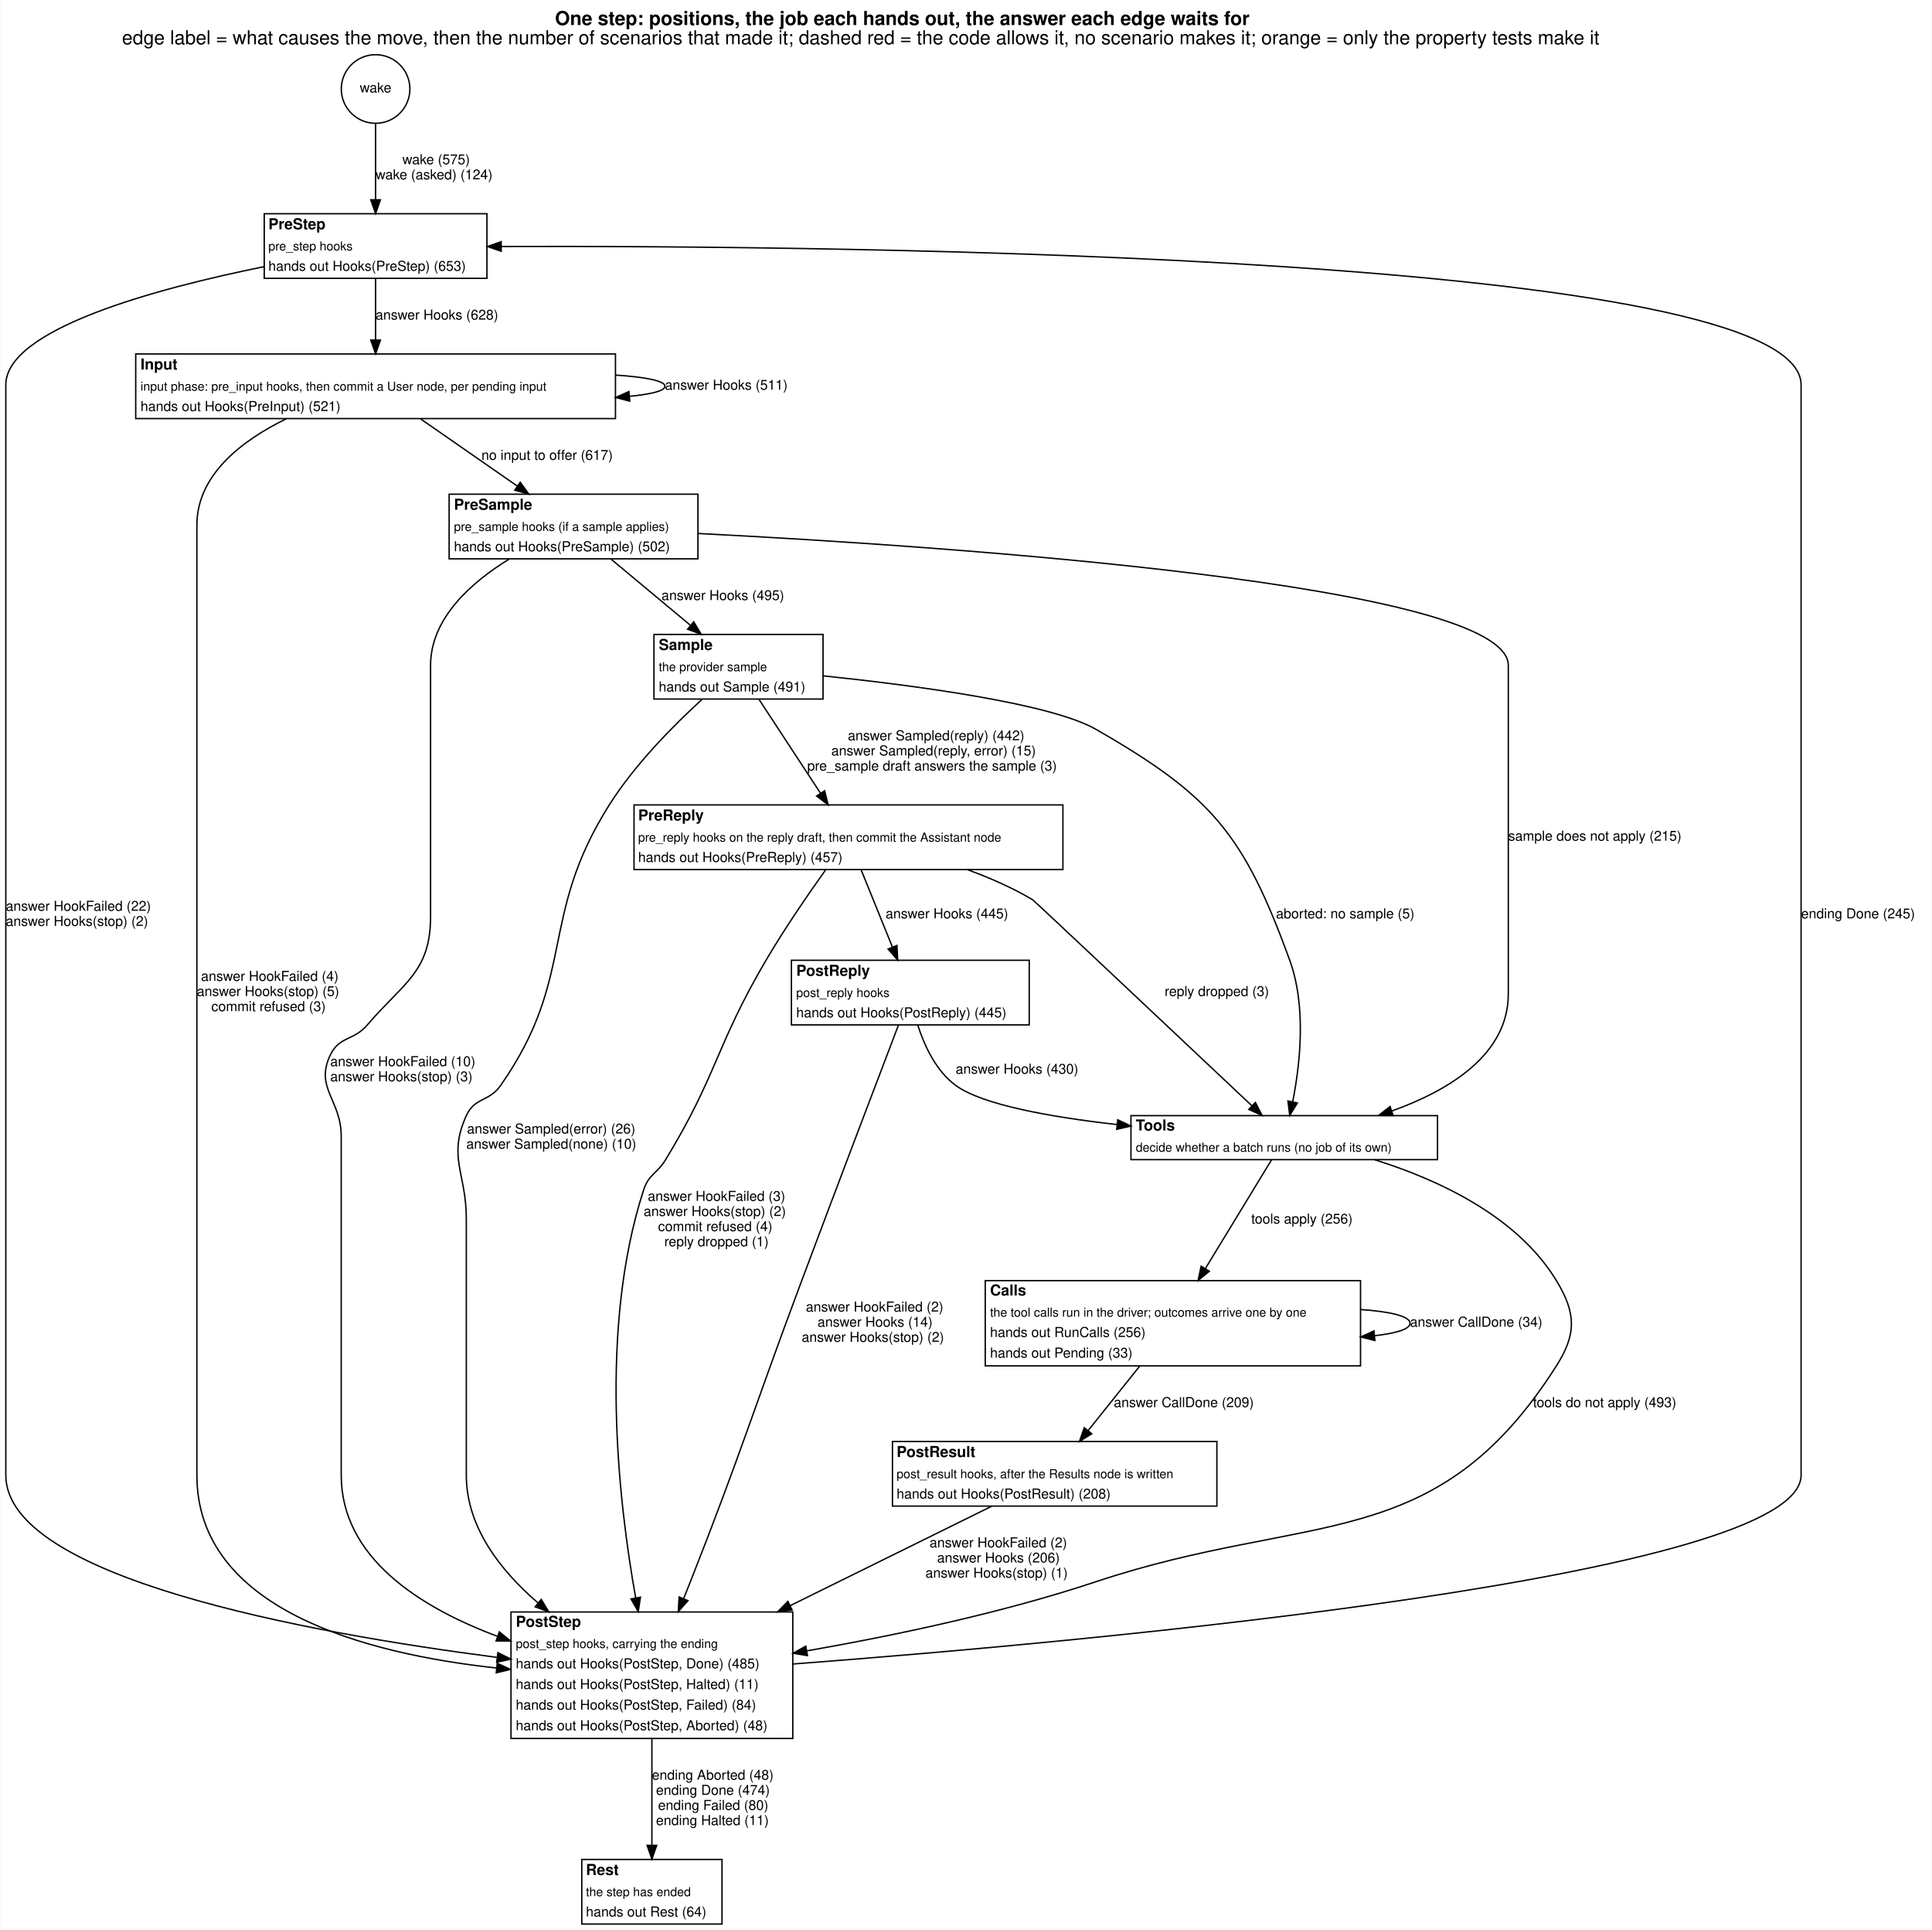
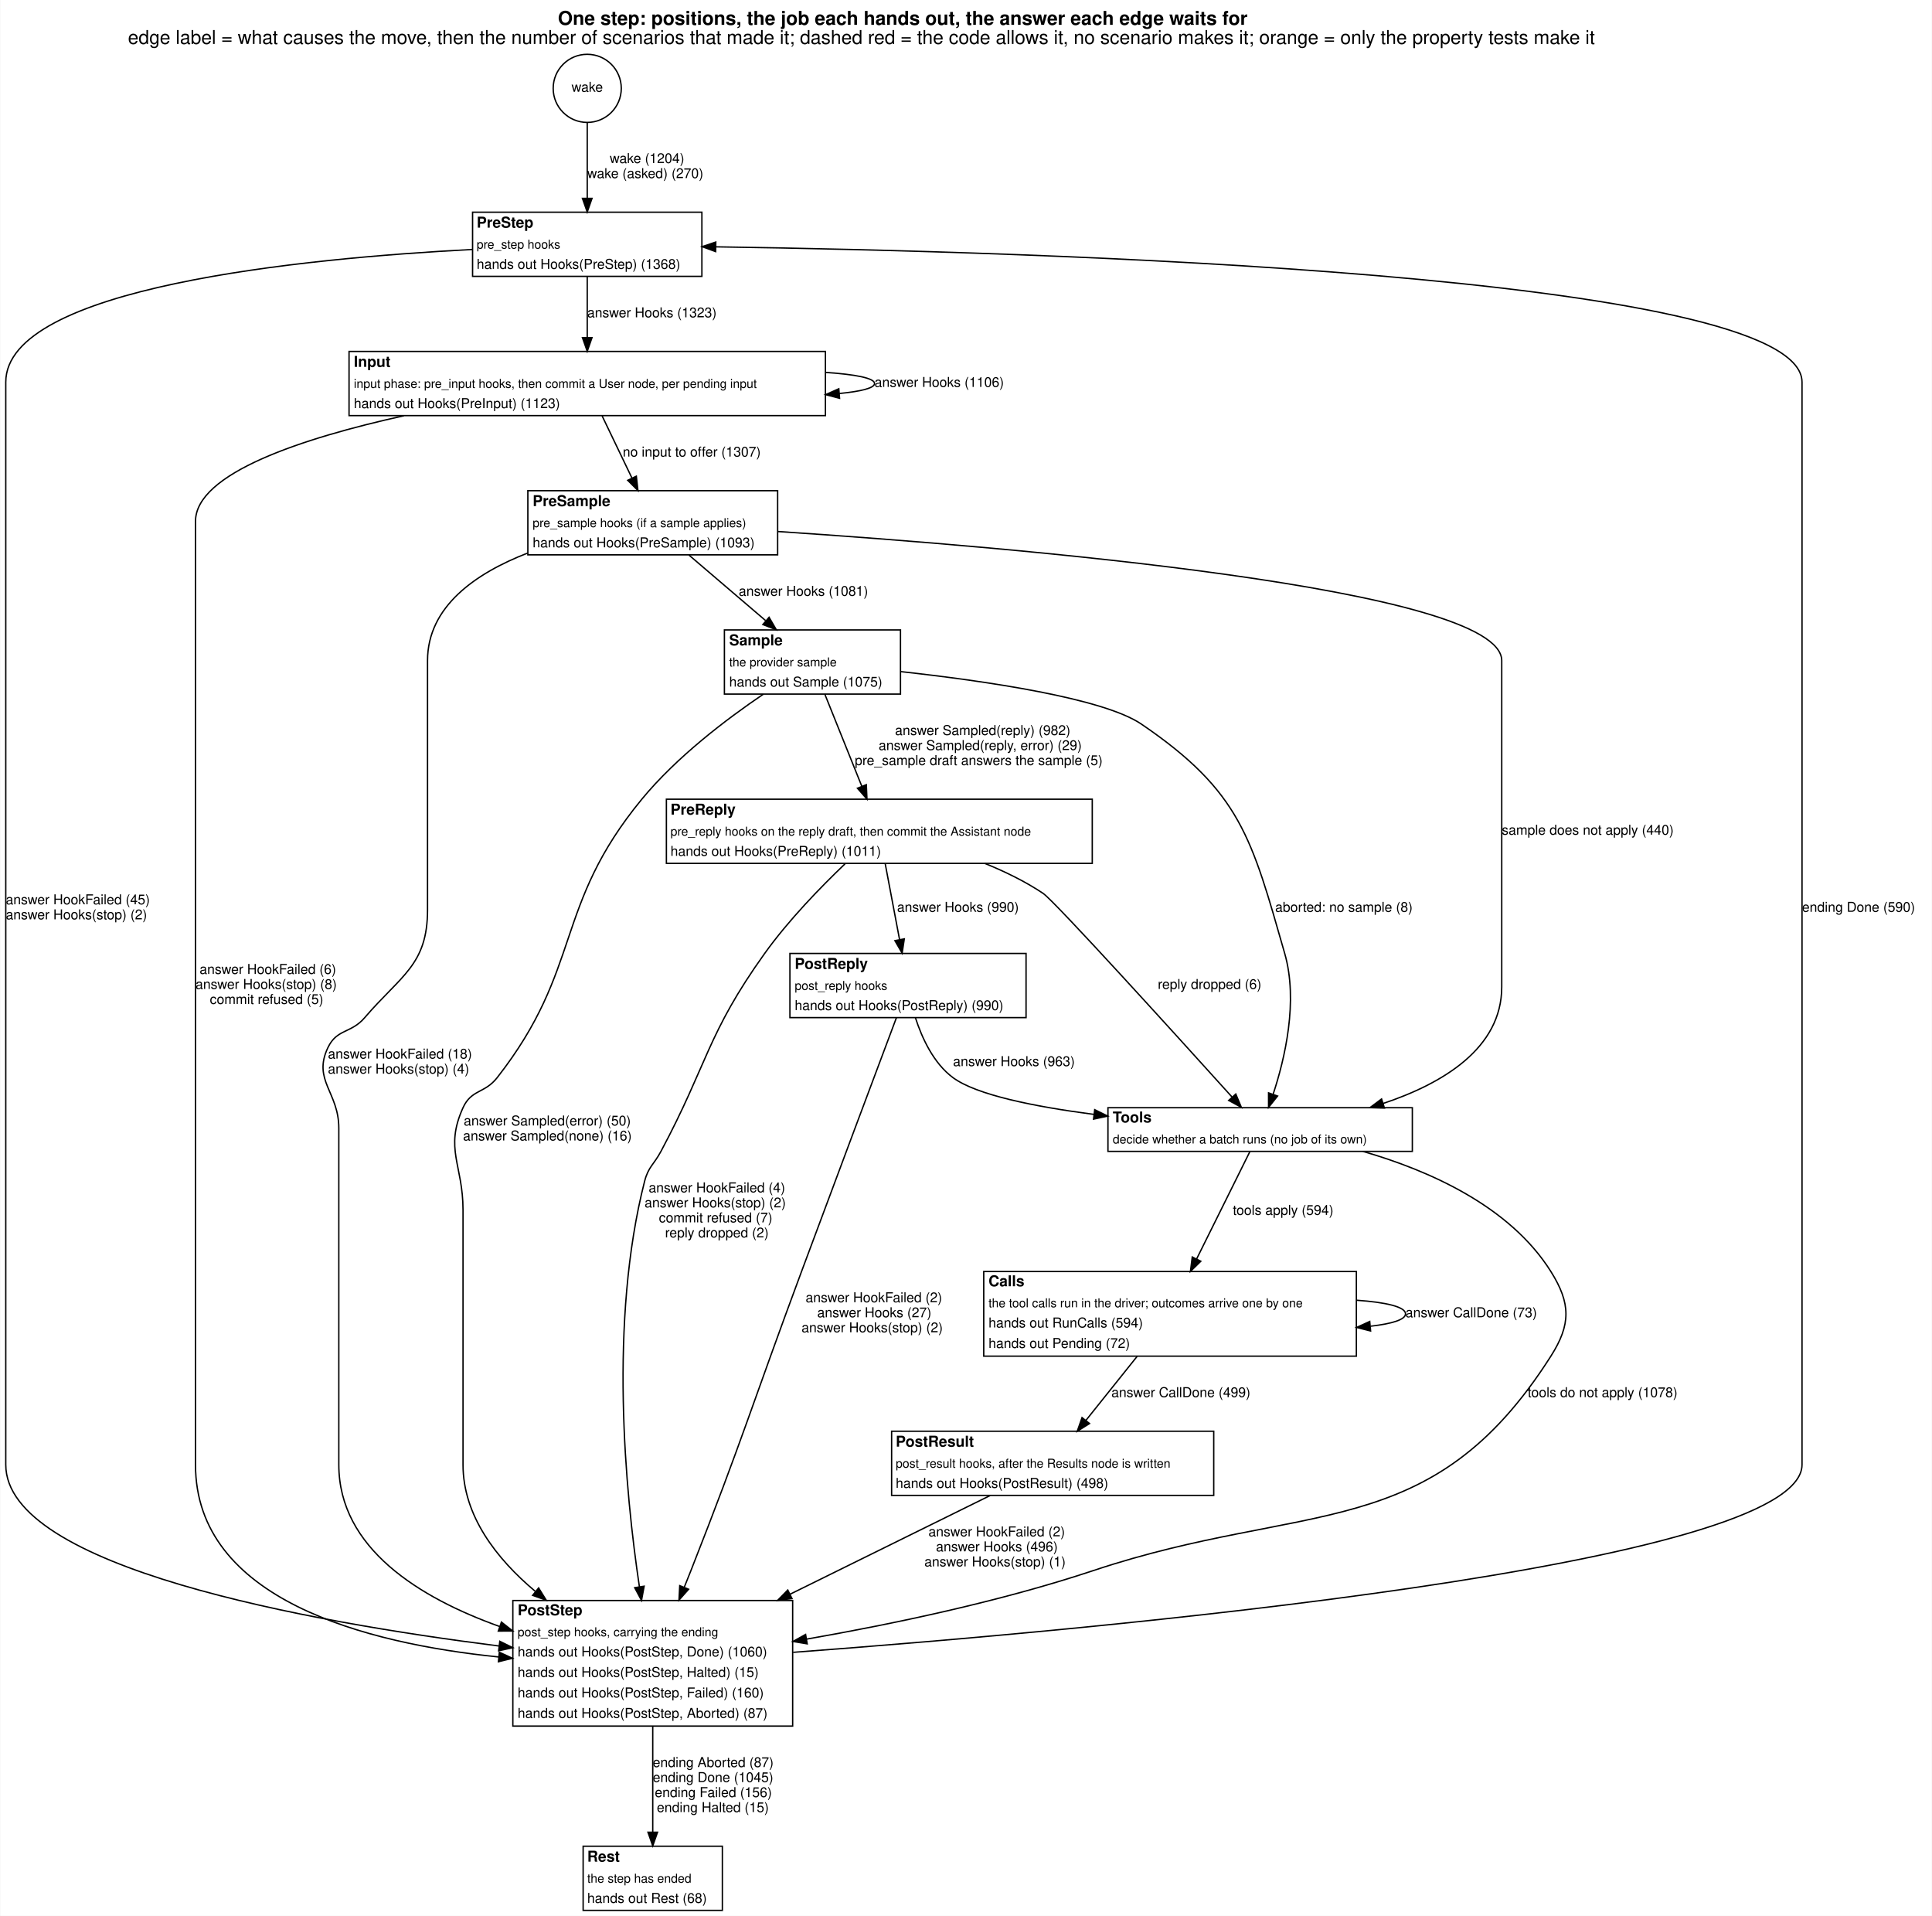
- <svg xmlns="http://www.w3.org/2000/svg" width="1405pt" height="1403pt" viewBox="0.00 0.00 1405.00 1403.45">
+ <svg xmlns="http://www.w3.org/2000/svg" width="1415pt" height="1403pt" viewBox="0.00 0.00 1415.00 1403.45">
  <g id="graph0" class="graph" transform="scale(1 1) rotate(0) translate(4 1399.45)">
-     <polygon fill="white" stroke="transparent" points="-4,4 -4,-1399.45 1401,-1399.45 1401,4 -4,4" />
-     <text text-anchor="start" x="399.5" y="-1381.25" font-family="Helvetica,sans-Serif" font-weight="bold" font-size="14.00">One step: positions, the job each hands out, the answer each edge waits for</text>
-     <text text-anchor="start" x="84.5" y="-1367.25" font-family="Helvetica,sans-Serif" font-size="14.00">edge label = what causes the move, then the number of scenarios that made it; dashed red = the code allows it, no scenario makes it; orange = only the property tests make it</text>
+     <polygon fill="white" stroke="transparent" points="-4,4 -4,-1399.45 1411,-1399.45 1411,4 -4,4" />
+     <text text-anchor="start" x="404.5" y="-1381.25" font-family="Helvetica,sans-Serif" font-weight="bold" font-size="14.00">One step: positions, the job each hands out, the answer each edge waits for</text>
+     <text text-anchor="start" x="89.5" y="-1367.25" font-family="Helvetica,sans-Serif" font-size="14.00">edge label = what causes the move, then the number of scenarios that made it; dashed red = the code allows it, no scenario makes it; orange = only the property tests make it</text>
    <g id="node1" class="node">
-       <ellipse fill="none" stroke="black" cx="269" cy="-1334.72" rx="24.95" ry="24.95" />
-       <text text-anchor="middle" x="269" y="-1332.22" font-family="Helvetica,sans-Serif" font-size="10.00">wake</text>
+       <ellipse fill="none" stroke="black" cx="426" cy="-1334.72" rx="24.95" ry="24.95" />
+       <text text-anchor="middle" x="426" y="-1332.22" font-family="Helvetica,sans-Serif" font-size="10.00">wake</text>
    </g>
    <g id="node2" class="node">
-       <polygon fill="white" stroke="transparent" points="188,-1197 188,-1244 350,-1244 350,-1197 188,-1197" />
-       <text text-anchor="start" x="191" y="-1232.7" font-family="Helvetica,sans-Serif" font-weight="bold" font-size="11.00">PreStep</text>
-       <text text-anchor="start" x="191" y="-1217.3" font-family="Helvetica,sans-Serif" font-size="9.00">pre_step hooks</text>
-       <text text-anchor="start" x="191" y="-1202.5" font-family="Helvetica,sans-Serif" font-size="10.00">hands out Hooks(PreStep) (653)</text>
-       <polygon fill="none" stroke="black" points="188,-1197 188,-1244 350,-1244 350,-1197 188,-1197" />
+       <polygon fill="white" stroke="transparent" points="342,-1197 342,-1244 510,-1244 510,-1197 342,-1197" />
+       <text text-anchor="start" x="345" y="-1232.7" font-family="Helvetica,sans-Serif" font-weight="bold" font-size="11.00">PreStep</text>
+       <text text-anchor="start" x="345" y="-1217.3" font-family="Helvetica,sans-Serif" font-size="9.00">pre_step hooks</text>
+       <text text-anchor="start" x="345" y="-1202.5" font-family="Helvetica,sans-Serif" font-size="10.00">hands out Hooks(PreStep) (1368)</text>
+       <polygon fill="none" stroke="black" points="342,-1197 342,-1244 510,-1244 510,-1197 342,-1197" />
    </g>
    <g id="edge1" class="edge">
-       <path fill="none" stroke="black" d="M269,-1309.92C269,-1293.76 269,-1272.16 269,-1254.36" />
-       <polygon fill="black" stroke="black" points="272.5,-1254.12 269,-1244.12 265.5,-1254.12 272.5,-1254.12" />
-       <text text-anchor="start" x="288.5" y="-1280" font-family="Helvetica,sans-Serif" font-size="10.00">wake (575)</text>
-       <text text-anchor="start" x="269" y="-1269" font-family="Helvetica,sans-Serif" font-size="10.00">wake (asked) (124)</text>
+       <path fill="none" stroke="black" d="M426,-1309.92C426,-1293.76 426,-1272.16 426,-1254.36" />
+       <polygon fill="black" stroke="black" points="429.5,-1254.12 426,-1244.12 422.5,-1254.12 429.5,-1254.12" />
+       <text text-anchor="start" x="442.5" y="-1280" font-family="Helvetica,sans-Serif" font-size="10.00">wake (1204)</text>
+       <text text-anchor="start" x="426" y="-1269" font-family="Helvetica,sans-Serif" font-size="10.00">wake (asked) (270)</text>
    </g>
    <g id="node3" class="node">
-       <polygon fill="white" stroke="transparent" points="94.5,-1095 94.5,-1142 443.5,-1142 443.5,-1095 94.5,-1095" />
-       <text text-anchor="start" x="98" y="-1130.7" font-family="Helvetica,sans-Serif" font-weight="bold" font-size="11.00">Input</text>
-       <text text-anchor="start" x="98" y="-1115.3" font-family="Helvetica,sans-Serif" font-size="9.00">input phase: pre_input hooks, then commit a User node, per pending input</text>
-       <text text-anchor="start" x="98" y="-1100.5" font-family="Helvetica,sans-Serif" font-size="10.00">hands out Hooks(PreInput) (521)</text>
-       <polygon fill="none" stroke="black" points="94.5,-1095 94.5,-1142 443.5,-1142 443.5,-1095 94.5,-1095" />
+       <polygon fill="white" stroke="transparent" points="251.5,-1095 251.5,-1142 600.5,-1142 600.5,-1095 251.5,-1095" />
+       <text text-anchor="start" x="255" y="-1130.7" font-family="Helvetica,sans-Serif" font-weight="bold" font-size="11.00">Input</text>
+       <text text-anchor="start" x="255" y="-1115.3" font-family="Helvetica,sans-Serif" font-size="9.00">input phase: pre_input hooks, then commit a User node, per pending input</text>
+       <text text-anchor="start" x="255" y="-1100.5" font-family="Helvetica,sans-Serif" font-size="10.00">hands out Hooks(PreInput) (1123)</text>
+       <polygon fill="none" stroke="black" points="251.5,-1095 251.5,-1142 600.5,-1142 600.5,-1095 251.5,-1095" />
    </g>
    <g id="edge18" class="edge">
-       <path fill="none" stroke="black" d="M269,-1196.81C269,-1183.64 269,-1166.82 269,-1152.24" />
-       <polygon fill="black" stroke="black" points="272.5,-1152.1 269,-1142.1 265.5,-1152.1 272.5,-1152.1" />
-       <text text-anchor="start" x="269" y="-1167" font-family="Helvetica,sans-Serif" font-size="10.00">answer Hooks (628)</text>
+       <path fill="none" stroke="black" d="M426,-1196.81C426,-1183.64 426,-1166.82 426,-1152.24" />
+       <polygon fill="black" stroke="black" points="429.5,-1152.1 426,-1142.1 422.5,-1152.1 429.5,-1152.1" />
+       <text text-anchor="start" x="426" y="-1167" font-family="Helvetica,sans-Serif" font-size="10.00">answer Hooks (1323)</text>
    </g>
    <g id="node11" class="node">
-       <polygon fill="white" stroke="transparent" points="367.5,-135 367.5,-227 572.5,-227 572.5,-135 367.5,-135" />
-       <text text-anchor="start" x="371" y="-216.2" font-family="Helvetica,sans-Serif" font-weight="bold" font-size="11.00">PostStep</text>
-       <text text-anchor="start" x="371" y="-200.8" font-family="Helvetica,sans-Serif" font-size="9.00">post_step hooks, carrying the ending</text>
-       <text text-anchor="start" x="371" y="-186" font-family="Helvetica,sans-Serif" font-size="10.00">hands out Hooks(PostStep, Done) (485)</text>
-       <text text-anchor="start" x="371" y="-171" font-family="Helvetica,sans-Serif" font-size="10.00">hands out Hooks(PostStep, Halted) (11)</text>
-       <text text-anchor="start" x="371" y="-156" font-family="Helvetica,sans-Serif" font-size="10.00">hands out Hooks(PostStep, Failed) (84)</text>
-       <text text-anchor="start" x="371" y="-141" font-family="Helvetica,sans-Serif" font-size="10.00">hands out Hooks(PostStep, Aborted) (48)</text>
-       <polygon fill="none" stroke="black" points="367.5,-135 367.5,-227 572.5,-227 572.5,-135 367.5,-135" />
+       <polygon fill="white" stroke="transparent" points="371.5,-135 371.5,-227 576.5,-227 576.5,-135 371.5,-135" />
+       <text text-anchor="start" x="375" y="-216.2" font-family="Helvetica,sans-Serif" font-weight="bold" font-size="11.00">PostStep</text>
+       <text text-anchor="start" x="375" y="-200.8" font-family="Helvetica,sans-Serif" font-size="9.00">post_step hooks, carrying the ending</text>
+       <text text-anchor="start" x="375" y="-186" font-family="Helvetica,sans-Serif" font-size="10.00">hands out Hooks(PostStep, Done) (1060)</text>
+       <text text-anchor="start" x="375" y="-171" font-family="Helvetica,sans-Serif" font-size="10.00">hands out Hooks(PostStep, Halted) (15)</text>
+       <text text-anchor="start" x="375" y="-156" font-family="Helvetica,sans-Serif" font-size="10.00">hands out Hooks(PostStep, Failed) (160)</text>
+       <text text-anchor="start" x="375" y="-141" font-family="Helvetica,sans-Serif" font-size="10.00">hands out Hooks(PostStep, Aborted) (87)</text>
+       <polygon fill="none" stroke="black" points="371.5,-135 371.5,-227 576.5,-227 576.5,-135 371.5,-135" />
    </g>
    <g id="edge19" class="edge">
-       <path fill="none" stroke="black" d="M187.93,-1205.5C108.72,-1189.45 0,-1160.04 0,-1119.5 0,-1119.5 0,-1119.5 0,-326.5 0,-252.07 218.09,-211.99 357.15,-194" />
-       <polygon fill="black" stroke="black" points="357.96,-197.43 367.44,-192.69 357.08,-190.48 357.96,-197.43" />
-       <text text-anchor="start" x="0" y="-737" font-family="Helvetica,sans-Serif" font-size="10.00">answer HookFailed (22)</text>
+       <path fill="none" stroke="black" d="M341.84,-1216.7C217.69,-1210.24 0,-1189.01 0,-1119.5 0,-1119.5 0,-1119.5 0,-326.5 0,-251.25 221.32,-211.37 361.49,-193.66" />
+       <polygon fill="black" stroke="black" points="361.95,-197.13 371.44,-192.42 361.09,-190.18 361.95,-197.13" />
+       <text text-anchor="start" x="0" y="-737" font-family="Helvetica,sans-Serif" font-size="10.00">answer HookFailed (45)</text>
      <text text-anchor="start" x="0" y="-726" font-family="Helvetica,sans-Serif" font-size="10.00">answer Hooks(stop) (2)</text>
    </g>
    <g id="edge4" class="edge">
-       <path fill="none" stroke="black" d="M443.62,-1126.64C465.28,-1125.19 479.5,-1122.48 479.5,-1118.5 479.5,-1115.17 469.56,-1112.73 453.65,-1111.18" />
-       <polygon fill="black" stroke="black" points="453.87,-1107.68 443.62,-1110.36 453.31,-1114.66 453.87,-1107.68" />
-       <text text-anchor="start" x="479.5" y="-1116" font-family="Helvetica,sans-Serif" font-size="10.00">answer Hooks (511)</text>
+       <path fill="none" stroke="black" d="M600.62,-1126.64C622.28,-1125.19 636.5,-1122.48 636.5,-1118.5 636.5,-1115.17 626.56,-1112.73 610.65,-1111.18" />
+       <polygon fill="black" stroke="black" points="610.87,-1107.68 600.62,-1110.36 610.31,-1114.66 610.87,-1107.68" />
+       <text text-anchor="start" x="636.5" y="-1116" font-family="Helvetica,sans-Serif" font-size="10.00">answer Hooks (1106)</text>
    </g>
    <g id="node4" class="node">
-       <polygon fill="white" stroke="transparent" points="322.5,-993 322.5,-1040 503.5,-1040 503.5,-993 322.5,-993" />
-       <text text-anchor="start" x="326" y="-1028.7" font-family="Helvetica,sans-Serif" font-weight="bold" font-size="11.00">PreSample</text>
-       <text text-anchor="start" x="326" y="-1013.3" font-family="Helvetica,sans-Serif" font-size="9.00">pre_sample hooks (if a sample applies)</text>
-       <text text-anchor="start" x="326" y="-998.5" font-family="Helvetica,sans-Serif" font-size="10.00">hands out Hooks(PreSample) (502)</text>
-       <polygon fill="none" stroke="black" points="322.5,-993 322.5,-1040 503.5,-1040 503.5,-993 322.5,-993" />
+       <polygon fill="white" stroke="transparent" points="382.5,-993 382.5,-1040 565.5,-1040 565.5,-993 382.5,-993" />
+       <text text-anchor="start" x="386" y="-1028.7" font-family="Helvetica,sans-Serif" font-weight="bold" font-size="11.00">PreSample</text>
+       <text text-anchor="start" x="386" y="-1013.3" font-family="Helvetica,sans-Serif" font-size="9.00">pre_sample hooks (if a sample applies)</text>
+       <text text-anchor="start" x="386" y="-998.5" font-family="Helvetica,sans-Serif" font-size="10.00">hands out Hooks(PreSample) (1093)</text>
+       <polygon fill="none" stroke="black" points="382.5,-993 382.5,-1040 565.5,-1040 565.5,-993 382.5,-993" />
    </g>
    <g id="edge6" class="edge">
-       <path fill="none" stroke="black" d="M301.68,-1094.81C322.57,-1080.3 349.84,-1061.36 372.17,-1045.86" />
-       <polygon fill="black" stroke="black" points="374.24,-1048.68 380.45,-1040.1 370.24,-1042.93 374.24,-1048.68" />
-       <text text-anchor="start" x="346" y="-1065" font-family="Helvetica,sans-Serif" font-size="10.00">no input to offer (617)</text>
+       <path fill="none" stroke="black" d="M436.89,-1094.81C443.34,-1081.38 451.6,-1064.17 458.69,-1049.39" />
+       <polygon fill="black" stroke="black" points="461.98,-1050.63 463.15,-1040.1 455.67,-1047.6 461.98,-1050.63" />
+       <text text-anchor="start" x="452" y="-1065" font-family="Helvetica,sans-Serif" font-size="10.00">no input to offer (1307)</text>
    </g>
    <g id="edge5" class="edge">
-       <path fill="none" stroke="black" d="M204,-1094.84C171.5,-1078.95 139,-1053.95 139,-1017.5 139,-1017.5 139,-1017.5 139,-326.5 139,-229 261.12,-196.63 357.01,-186.24" />
-       <polygon fill="black" stroke="black" points="357.49,-189.71 367.08,-185.22 356.78,-182.75 357.49,-189.71" />
-       <text text-anchor="start" x="142" y="-686" font-family="Helvetica,sans-Serif" font-size="10.00">answer HookFailed (4)</text>
-       <text text-anchor="start" x="139" y="-675" font-family="Helvetica,sans-Serif" font-size="10.00">answer Hooks(stop) (5)</text>
-       <text text-anchor="start" x="149.5" y="-664" font-family="Helvetica,sans-Serif" font-size="10.00">commit refused (3)</text>
+       <path fill="none" stroke="black" d="M291.74,-1094.91C217.05,-1078.4 139,-1052.72 139,-1017.5 139,-1017.5 139,-1017.5 139,-326.5 139,-227.55 263.75,-195.56 361,-185.65" />
+       <polygon fill="black" stroke="black" points="361.59,-189.11 371.21,-184.68 360.93,-182.14 361.59,-189.11" />
+       <text text-anchor="start" x="142" y="-686" font-family="Helvetica,sans-Serif" font-size="10.00">answer HookFailed (6)</text>
+       <text text-anchor="start" x="139" y="-675" font-family="Helvetica,sans-Serif" font-size="10.00">answer Hooks(stop) (8)</text>
+       <text text-anchor="start" x="149.5" y="-664" font-family="Helvetica,sans-Serif" font-size="10.00">commit refused (5)</text>
    </g>
    <g id="node5" class="node">
-       <polygon fill="white" stroke="transparent" points="471.5,-891 471.5,-938 594.5,-938 594.5,-891 471.5,-891" />
-       <text text-anchor="start" x="475" y="-926.7" font-family="Helvetica,sans-Serif" font-weight="bold" font-size="11.00">Sample</text>
-       <text text-anchor="start" x="475" y="-911.3" font-family="Helvetica,sans-Serif" font-size="9.00">the provider sample</text>
-       <text text-anchor="start" x="475" y="-896.5" font-family="Helvetica,sans-Serif" font-size="10.00">hands out Sample (491)</text>
-       <polygon fill="none" stroke="black" points="471.5,-891 471.5,-938 594.5,-938 594.5,-891 471.5,-891" />
+       <polygon fill="white" stroke="transparent" points="526.5,-891 526.5,-938 655.5,-938 655.5,-891 526.5,-891" />
+       <text text-anchor="start" x="530" y="-926.7" font-family="Helvetica,sans-Serif" font-weight="bold" font-size="11.00">Sample</text>
+       <text text-anchor="start" x="530" y="-911.3" font-family="Helvetica,sans-Serif" font-size="9.00">the provider sample</text>
+       <text text-anchor="start" x="530" y="-896.5" font-family="Helvetica,sans-Serif" font-size="10.00">hands out Sample (1075)</text>
+       <polygon fill="none" stroke="black" points="526.5,-891 526.5,-938 655.5,-938 655.5,-891 526.5,-891" />
    </g>
    <g id="edge16" class="edge">
-       <path fill="none" stroke="black" d="M440.23,-992.81C457.26,-978.62 479.37,-960.19 497.74,-944.89" />
-       <polygon fill="black" stroke="black" points="500.44,-947.19 505.88,-938.1 495.96,-941.81 500.44,-947.19" />
-       <text text-anchor="start" x="477" y="-963" font-family="Helvetica,sans-Serif" font-size="10.00">answer Hooks (495)</text>
+       <path fill="none" stroke="black" d="M500.55,-992.81C517.15,-978.62 538.71,-960.19 556.62,-944.89" />
+       <polygon fill="black" stroke="black" points="559.23,-947.26 564.56,-938.1 554.68,-941.94 559.23,-947.26" />
+       <text text-anchor="start" x="537" y="-963" font-family="Helvetica,sans-Serif" font-size="10.00">answer Hooks (1081)</text>
    </g>
    <g id="node8" class="node">
-       <polygon fill="white" stroke="transparent" points="818.5,-556 818.5,-588 1041.5,-588 1041.5,-556 818.5,-556" />
-       <text text-anchor="start" x="822" y="-577.2" font-family="Helvetica,sans-Serif" font-weight="bold" font-size="11.00">Tools</text>
-       <text text-anchor="start" x="822" y="-561.8" font-family="Helvetica,sans-Serif" font-size="9.00">decide whether a batch runs (no job of its own)</text>
-       <polygon fill="none" stroke="black" points="818.5,-556 818.5,-588 1041.5,-588 1041.5,-556 818.5,-556" />
+       <polygon fill="white" stroke="transparent" points="807.5,-556 807.5,-588 1030.5,-588 1030.5,-556 807.5,-556" />
+       <text text-anchor="start" x="811" y="-577.2" font-family="Helvetica,sans-Serif" font-weight="bold" font-size="11.00">Tools</text>
+       <text text-anchor="start" x="811" y="-561.8" font-family="Helvetica,sans-Serif" font-size="9.00">decide whether a batch runs (no job of its own)</text>
+       <polygon fill="none" stroke="black" points="807.5,-556 807.5,-588 1030.5,-588 1030.5,-556 807.5,-556" />
    </g>
    <g id="edge17" class="edge">
-       <path fill="none" stroke="black" d="M503.65,-1011.43C688.78,-1001.91 1093,-974.38 1093,-915.5 1093,-915.5 1093,-915.5 1093,-676.5 1093,-632.49 1050.14,-606.4 1008.37,-591.43" />
-       <polygon fill="black" stroke="black" points="1009.25,-588.03 998.65,-588.13 1007,-594.66 1009.25,-588.03" />
-       <text text-anchor="start" x="1093" y="-788" font-family="Helvetica,sans-Serif" font-size="10.00">sample does not apply (215)</text>
+       <path fill="none" stroke="black" d="M565.78,-1010.08C738.8,-998.62 1096,-968.55 1096,-915.5 1096,-915.5 1096,-915.5 1096,-676.5 1096,-631.48 1052.8,-605.68 1009.09,-591.1" />
+       <polygon fill="black" stroke="black" points="1010.06,-587.74 999.47,-588.07 1007.96,-594.41 1010.06,-587.74" />
+       <text text-anchor="start" x="1096" y="-788" font-family="Helvetica,sans-Serif" font-size="10.00">sample does not apply (440)</text>
    </g>
    <g id="edge15" class="edge">
-       <path fill="none" stroke="black" d="M366.17,-992.82C338.57,-975.85 309,-949.69 309,-915.5 309,-915.5 309,-915.5 309,-733 309,-692.37 289.4,-684.89 263,-654 252.94,-642.23 242.64,-645.98 236,-632 224.64,-608.1 244,-599.46 244,-573 244,-573 244,-573 244,-326.5 244,-266.61 301.02,-230.43 357.78,-209.25" />
-       <polygon fill="black" stroke="black" points="359.02,-212.52 367.25,-205.85 356.66,-205.94 359.02,-212.52" />
-       <text text-anchor="start" x="236" y="-624" font-family="Helvetica,sans-Serif" font-size="10.00">answer HookFailed (10)</text>
-       <text text-anchor="start" x="236" y="-613" font-family="Helvetica,sans-Serif" font-size="10.00">answer Hooks(stop) (3)</text>
+       <path fill="none" stroke="black" d="M382.33,-994.3C344.35,-979.57 309,-955.19 309,-915.5 309,-915.5 309,-915.5 309,-733 309,-692.37 289.4,-684.89 263,-654 252.94,-642.23 242.64,-645.98 236,-632 224.64,-608.1 244,-599.46 244,-573 244,-573 244,-573 244,-326.5 244,-265.19 303.32,-228.88 361.71,-208" />
+       <polygon fill="black" stroke="black" points="363.13,-211.21 371.44,-204.65 360.85,-204.59 363.13,-211.21" />
+       <text text-anchor="start" x="236" y="-624" font-family="Helvetica,sans-Serif" font-size="10.00">answer HookFailed (18)</text>
+       <text text-anchor="start" x="236" y="-613" font-family="Helvetica,sans-Serif" font-size="10.00">answer Hooks(stop) (4)</text>
    </g>
    <g id="node6" class="node">
-       <polygon fill="white" stroke="transparent" points="457,-767 457,-814 769,-814 769,-767 457,-767" />
-       <text text-anchor="start" x="460" y="-802.7" font-family="Helvetica,sans-Serif" font-weight="bold" font-size="11.00">PreReply</text>
-       <text text-anchor="start" x="460" y="-787.3" font-family="Helvetica,sans-Serif" font-size="9.00">pre_reply hooks on the reply draft, then commit the Assistant node</text>
-       <text text-anchor="start" x="460" y="-772.5" font-family="Helvetica,sans-Serif" font-size="10.00">hands out Hooks(PreReply) (457)</text>
-       <polygon fill="none" stroke="black" points="457,-767 457,-814 769,-814 769,-767 457,-767" />
+       <polygon fill="white" stroke="transparent" points="484,-767 484,-814 796,-814 796,-767 484,-767" />
+       <text text-anchor="start" x="487" y="-802.7" font-family="Helvetica,sans-Serif" font-weight="bold" font-size="11.00">PreReply</text>
+       <text text-anchor="start" x="487" y="-787.3" font-family="Helvetica,sans-Serif" font-size="9.00">pre_reply hooks on the reply draft, then commit the Assistant node</text>
+       <text text-anchor="start" x="487" y="-772.5" font-family="Helvetica,sans-Serif" font-size="10.00">hands out Hooks(PreReply) (1011)</text>
+       <polygon fill="none" stroke="black" points="484,-767 484,-814 796,-814 796,-767 484,-767" />
    </g>
    <g id="edge21" class="edge">
-       <path fill="none" stroke="black" d="M547.86,-890.84C560.49,-871.58 578.74,-843.74 592.71,-822.44" />
-       <polygon fill="black" stroke="black" points="595.66,-824.32 598.22,-814.04 589.81,-820.48 595.66,-824.32" />
-       <text text-anchor="start" x="612.5" y="-861" font-family="Helvetica,sans-Serif" font-size="10.00">answer Sampled(reply) (442)</text>
-       <text text-anchor="start" x="600.5" y="-850" font-family="Helvetica,sans-Serif" font-size="10.00">answer Sampled(reply, error) (15)</text>
-       <text text-anchor="start" x="583" y="-839" font-family="Helvetica,sans-Serif" font-size="10.00">pre_sample draft answers the sample (3)</text>
+       <path fill="none" stroke="black" d="M600.1,-890.84C607.7,-871.92 618.62,-844.73 627.12,-823.58" />
+       <polygon fill="black" stroke="black" points="630.47,-824.62 630.95,-814.04 623.97,-822.02 630.47,-824.62" />
+       <text text-anchor="start" x="651.5" y="-861" font-family="Helvetica,sans-Serif" font-size="10.00">answer Sampled(reply) (982)</text>
+       <text text-anchor="start" x="639.5" y="-850" font-family="Helvetica,sans-Serif" font-size="10.00">answer Sampled(reply, error) (29)</text>
+       <text text-anchor="start" x="622" y="-839" font-family="Helvetica,sans-Serif" font-size="10.00">pre_sample draft answers the sample (5)</text>
    </g>
    <g id="edge22" class="edge">
-       <path fill="none" stroke="black" d="M594.59,-907.88C660.5,-901.01 760.03,-887.92 793,-869 877.54,-820.48 900.66,-792.6 934,-701 946.37,-667.03 941.41,-624.58 936.15,-598.12" />
-       <polygon fill="black" stroke="black" points="939.53,-597.19 934,-588.16 932.69,-598.67 939.53,-597.19" />
-       <text text-anchor="start" x="924" y="-731.5" font-family="Helvetica,sans-Serif" font-size="10.00">aborted: no sample (5)</text>
+       <path fill="none" stroke="black" d="M655.67,-907.47C717.02,-900.7 803.9,-888.12 832,-869 904.8,-819.47 912.73,-785.64 937,-701 947.05,-665.96 937.1,-623.85 928.48,-597.75" />
+       <polygon fill="black" stroke="black" points="931.77,-596.55 925.17,-588.26 925.16,-598.86 931.77,-596.55" />
+       <text text-anchor="start" x="930" y="-731.5" font-family="Helvetica,sans-Serif" font-size="10.00">aborted: no sample (8)</text>
    </g>
    <g id="edge20" class="edge">
-       <path fill="none" stroke="black" d="M506.53,-890.81C485.88,-871.96 457.65,-843.54 439,-814 387.09,-731.79 415.64,-689.73 360,-610 351.53,-597.86 341.1,-601.49 335,-588 321.27,-557.63 335,-546.33 335,-513 335,-513 335,-513 335,-326.5 335,-289.31 359.17,-257.73 387.05,-233.66" />
-       <polygon fill="black" stroke="black" points="389.53,-236.15 395,-227.07 385.07,-230.76 389.53,-236.15" />
-       <text text-anchor="start" x="335.5" y="-575" font-family="Helvetica,sans-Serif" font-size="10.00">answer Sampled(error) (26)</text>
-       <text text-anchor="start" x="335" y="-564" font-family="Helvetica,sans-Serif" font-size="10.00">answer Sampled(none) (10)</text>
+       <path fill="none" stroke="black" d="M555.02,-890.92C528.02,-872.65 491.48,-844.94 466,-814 401.05,-735.12 422.98,-690.46 360,-610 350.88,-598.35 341.1,-601.49 335,-588 321.27,-557.63 335,-546.33 335,-513 335,-513 335,-513 335,-326.5 335,-289.11 359.47,-257.66 387.87,-233.75" />
+       <polygon fill="black" stroke="black" points="390.39,-236.21 395.97,-227.21 385.99,-230.77 390.39,-236.21" />
+       <text text-anchor="start" x="335.5" y="-575" font-family="Helvetica,sans-Serif" font-size="10.00">answer Sampled(error) (50)</text>
+       <text text-anchor="start" x="335" y="-564" font-family="Helvetica,sans-Serif" font-size="10.00">answer Sampled(none) (16)</text>
    </g>
    <g id="node7" class="node">
-       <polygon fill="white" stroke="transparent" points="571.5,-654 571.5,-701 744.5,-701 744.5,-654 571.5,-654" />
-       <text text-anchor="start" x="575" y="-689.7" font-family="Helvetica,sans-Serif" font-weight="bold" font-size="11.00">PostReply</text>
-       <text text-anchor="start" x="575" y="-674.3" font-family="Helvetica,sans-Serif" font-size="9.00">post_reply hooks</text>
-       <text text-anchor="start" x="575" y="-659.5" font-family="Helvetica,sans-Serif" font-size="10.00">hands out Hooks(PostReply) (445)</text>
-       <polygon fill="none" stroke="black" points="571.5,-654 571.5,-701 744.5,-701 744.5,-654 571.5,-654" />
+       <polygon fill="white" stroke="transparent" points="574.5,-654 574.5,-701 747.5,-701 747.5,-654 574.5,-654" />
+       <text text-anchor="start" x="578" y="-689.7" font-family="Helvetica,sans-Serif" font-weight="bold" font-size="11.00">PostReply</text>
+       <text text-anchor="start" x="578" y="-674.3" font-family="Helvetica,sans-Serif" font-size="9.00">post_reply hooks</text>
+       <text text-anchor="start" x="578" y="-659.5" font-family="Helvetica,sans-Serif" font-size="10.00">hands out Hooks(PostReply) (990)</text>
+       <polygon fill="none" stroke="black" points="574.5,-654 574.5,-701 747.5,-701 747.5,-654 574.5,-654" />
    </g>
    <g id="edge12" class="edge">
-       <path fill="none" stroke="black" d="M622.22,-766.77C628.77,-750.61 637.66,-728.67 644.94,-710.71" />
-       <polygon fill="black" stroke="black" points="648.28,-711.78 648.8,-701.2 641.8,-709.15 648.28,-711.78" />
-       <text text-anchor="start" x="640" y="-731.5" font-family="Helvetica,sans-Serif" font-size="10.00">answer Hooks (445)</text>
+       <path fill="none" stroke="black" d="M644.3,-766.77C647.33,-750.76 651.43,-729.08 654.81,-711.21" />
+       <polygon fill="black" stroke="black" points="658.29,-711.68 656.71,-701.2 651.41,-710.38 658.29,-711.68" />
+       <text text-anchor="start" x="653" y="-731.5" font-family="Helvetica,sans-Serif" font-size="10.00">answer Hooks (990)</text>
    </g>
    <g id="edge14" class="edge">
-       <path fill="none" stroke="black" d="M699.43,-766.95C715.8,-760.99 732.37,-753.72 747,-745 748.16,-744.31 857.42,-641.39 906.54,-595.11" />
-       <polygon fill="black" stroke="black" points="909.01,-597.6 913.88,-588.19 904.21,-592.5 909.01,-597.6" />
-       <text text-anchor="start" x="843" y="-675" font-family="Helvetica,sans-Serif" font-size="10.00">reply dropped (3)</text>
+       <path fill="none" stroke="black" d="M717.21,-766.99C732.03,-761 746.98,-753.71 760,-745 768.29,-739.45 857.28,-641.36 898.39,-595.85" />
+       <polygon fill="black" stroke="black" points="901.15,-598.02 905.25,-588.25 895.95,-593.33 901.15,-598.02" />
+       <text text-anchor="start" x="844" y="-675" font-family="Helvetica,sans-Serif" font-size="10.00">reply dropped (6)</text>
    </g>
    <g id="edge13" class="edge">
-       <path fill="none" stroke="black" d="M596.37,-766.74C583.83,-749.17 566.54,-724.05 553,-701 516.46,-638.79 517.56,-617.6 480,-556 473.71,-545.68 467.74,-545.5 464,-534 431.3,-433.45 445.54,-308.06 458.2,-237.31" />
-       <polygon fill="black" stroke="black" points="461.68,-237.75 460.06,-227.28 454.8,-236.48 461.68,-237.75" />
-       <text text-anchor="start" x="467" y="-526" font-family="Helvetica,sans-Serif" font-size="10.00">answer HookFailed (3)</text>
-       <text text-anchor="start" x="464" y="-515" font-family="Helvetica,sans-Serif" font-size="10.00">answer Hooks(stop) (2)</text>
-       <text text-anchor="start" x="474.5" y="-504" font-family="Helvetica,sans-Serif" font-size="10.00">commit refused (4)</text>
-       <text text-anchor="start" x="479" y="-493" font-family="Helvetica,sans-Serif" font-size="10.00">reply dropped (1)</text>
+       <path fill="none" stroke="black" d="M614.9,-766.67C597.1,-749.67 573.38,-725.29 556,-701 513.66,-641.83 514.31,-620.16 480,-556 474.75,-546.18 470.75,-544.79 468,-534 441.91,-431.69 453.76,-307.17 464.23,-237" />
+       <polygon fill="black" stroke="black" points="467.7,-237.47 465.76,-227.05 460.78,-236.4 467.7,-237.47" />
+       <text text-anchor="start" x="471" y="-526" font-family="Helvetica,sans-Serif" font-size="10.00">answer HookFailed (4)</text>
+       <text text-anchor="start" x="468" y="-515" font-family="Helvetica,sans-Serif" font-size="10.00">answer Hooks(stop) (2)</text>
+       <text text-anchor="start" x="478.5" y="-504" font-family="Helvetica,sans-Serif" font-size="10.00">commit refused (7)</text>
+       <text text-anchor="start" x="483" y="-493" font-family="Helvetica,sans-Serif" font-size="10.00">reply dropped (2)</text>
    </g>
    <g id="edge8" class="edge">
-       <path fill="none" stroke="black" d="M663.42,-653.83C668.18,-639.01 676.65,-620.51 691,-610 710.26,-595.9 759.53,-587.03 808.37,-581.52" />
-       <polygon fill="black" stroke="black" points="808.88,-584.99 818.45,-580.43 808.13,-578.03 808.88,-584.99" />
-       <text text-anchor="start" x="691" y="-618.5" font-family="Helvetica,sans-Serif" font-size="10.00">answer Hooks (430)</text>
+       <path fill="none" stroke="black" d="M666.45,-653.88C671.23,-639.07 679.7,-620.57 694,-610 711.13,-597.34 753.62,-588.78 797.12,-583.12" />
+       <polygon fill="black" stroke="black" points="797.8,-586.56 807.29,-581.85 796.93,-579.62 797.8,-586.56" />
+       <text text-anchor="start" x="694" y="-618.5" font-family="Helvetica,sans-Serif" font-size="10.00">answer Hooks (963)</text>
    </g>
    <g id="edge7" class="edge">
-       <path fill="none" stroke="black" d="M649.41,-654C634.83,-615.8 604.38,-535.79 579,-468 542.61,-370.81 536.02,-345.56 498,-249 496.44,-245.04 494.81,-240.96 493.14,-236.86" />
-       <polygon fill="black" stroke="black" points="496.26,-235.24 489.23,-227.31 489.78,-237.89 496.26,-235.24" />
-       <text text-anchor="start" x="582" y="-445.5" font-family="Helvetica,sans-Serif" font-size="10.00">answer HookFailed (2)</text>
-       <text text-anchor="start" x="590.5" y="-434.5" font-family="Helvetica,sans-Serif" font-size="10.00">answer Hooks (14)</text>
-       <text text-anchor="start" x="579" y="-423.5" font-family="Helvetica,sans-Serif" font-size="10.00">answer Hooks(stop) (2)</text>
+       <path fill="none" stroke="black" d="M652.55,-653.99C638.2,-615.77 608.2,-535.74 583,-468 546.82,-370.73 540.02,-345.56 502,-249 500.44,-245.04 498.81,-240.96 497.14,-236.86" />
+       <polygon fill="black" stroke="black" points="500.26,-235.24 493.23,-227.31 493.78,-237.89 500.26,-235.24" />
+       <text text-anchor="start" x="586" y="-445.5" font-family="Helvetica,sans-Serif" font-size="10.00">answer HookFailed (2)</text>
+       <text text-anchor="start" x="594.5" y="-434.5" font-family="Helvetica,sans-Serif" font-size="10.00">answer Hooks (27)</text>
+       <text text-anchor="start" x="583" y="-423.5" font-family="Helvetica,sans-Serif" font-size="10.00">answer Hooks(stop) (2)</text>
    </g>
    <g id="node9" class="node">
-       <polygon fill="white" stroke="transparent" points="712.5,-406 712.5,-468 985.5,-468 985.5,-406 712.5,-406" />
-       <text text-anchor="start" x="716" y="-457.2" font-family="Helvetica,sans-Serif" font-weight="bold" font-size="11.00">Calls</text>
-       <text text-anchor="start" x="716" y="-441.8" font-family="Helvetica,sans-Serif" font-size="9.00">the tool calls run in the driver; outcomes arrive one by one</text>
-       <text text-anchor="start" x="716" y="-427" font-family="Helvetica,sans-Serif" font-size="10.00">hands out RunCalls (256)</text>
-       <text text-anchor="start" x="716" y="-412" font-family="Helvetica,sans-Serif" font-size="10.00">hands out Pending (33)</text>
-       <polygon fill="none" stroke="black" points="712.5,-406 712.5,-468 985.5,-468 985.5,-406 712.5,-406" />
+       <polygon fill="white" stroke="transparent" points="716.5,-406 716.5,-468 989.5,-468 989.5,-406 716.5,-406" />
+       <text text-anchor="start" x="720" y="-457.2" font-family="Helvetica,sans-Serif" font-weight="bold" font-size="11.00">Calls</text>
+       <text text-anchor="start" x="720" y="-441.8" font-family="Helvetica,sans-Serif" font-size="9.00">the tool calls run in the driver; outcomes arrive one by one</text>
+       <text text-anchor="start" x="720" y="-427" font-family="Helvetica,sans-Serif" font-size="10.00">hands out RunCalls (594)</text>
+       <text text-anchor="start" x="720" y="-412" font-family="Helvetica,sans-Serif" font-size="10.00">hands out Pending (72)</text>
+       <polygon fill="none" stroke="black" points="716.5,-406 716.5,-468 989.5,-468 989.5,-406 716.5,-406" />
    </g>
    <g id="edge23" class="edge">
-       <path fill="none" stroke="black" d="M920.71,-555.74C909.06,-536.62 888.67,-503.14 872.61,-476.76" />
-       <polygon fill="black" stroke="black" points="875.53,-474.84 867.34,-468.12 869.55,-478.48 875.53,-474.84" />
-       <text text-anchor="start" x="906" y="-509.5" font-family="Helvetica,sans-Serif" font-size="10.00">tools apply (256)</text>
+       <path fill="none" stroke="black" d="M911.43,-555.74C901.98,-536.7 885.47,-503.43 872.41,-477.11" />
+       <polygon fill="black" stroke="black" points="875.53,-475.52 867.95,-468.12 869.26,-478.63 875.53,-475.52" />
+       <text text-anchor="start" x="899" y="-509.5" font-family="Helvetica,sans-Serif" font-size="10.00">tools apply (594)</text>
    </g>
    <g id="edge24" class="edge">
-       <path fill="none" stroke="black" d="M995.84,-555.9C1041.65,-541.58 1099.45,-515.03 1128,-468 1142.3,-444.44 1142.78,-429.25 1128,-406 1039.79,-267.24 949.01,-300.94 793,-249 724.66,-226.25 645.51,-209.68 582.66,-198.71" />
-       <polygon fill="black" stroke="black" points="583.17,-195.25 572.72,-197 581.98,-202.14 583.17,-195.25" />
-       <text text-anchor="start" x="1111" y="-376" font-family="Helvetica,sans-Serif" font-size="10.00">tools do not apply (493)</text>
+       <path fill="none" stroke="black" d="M994.37,-555.98C1042.77,-542.01 1101.99,-515.85 1132,-468 1146.64,-444.66 1146.78,-429.25 1132,-406 1043.79,-267.24 953.01,-300.94 797,-249 728.66,-226.25 649.51,-209.68 586.66,-198.71" />
+       <polygon fill="black" stroke="black" points="587.17,-195.25 576.72,-197 585.98,-202.14 587.17,-195.25" />
+       <text text-anchor="start" x="1115" y="-376" font-family="Helvetica,sans-Serif" font-size="10.00">tools do not apply (1078)</text>
    </g>
    <g id="edge2" class="edge">
-       <path fill="none" stroke="black" d="M985.65,-446.97C1006.97,-445.48 1021.5,-442.15 1021.5,-437 1021.5,-432.73 1011.53,-429.72 996,-427.96" />
-       <polygon fill="black" stroke="black" points="995.93,-424.44 985.65,-427.03 995.3,-431.42 995.93,-424.44" />
-       <text text-anchor="start" x="1021.5" y="-434.5" font-family="Helvetica,sans-Serif" font-size="10.00">answer CallDone (34)</text>
+       <path fill="none" stroke="black" d="M989.65,-446.97C1010.97,-445.48 1025.5,-442.15 1025.5,-437 1025.5,-432.73 1015.53,-429.72 1000,-427.96" />
+       <polygon fill="black" stroke="black" points="999.93,-424.44 989.65,-427.03 999.3,-431.42 999.93,-424.44" />
+       <text text-anchor="start" x="1025.5" y="-434.5" font-family="Helvetica,sans-Serif" font-size="10.00">answer CallDone (73)</text>
    </g>
    <g id="node10" class="node">
-       <polygon fill="white" stroke="transparent" points="645,-304 645,-351 881,-351 881,-304 645,-304" />
-       <text text-anchor="start" x="648" y="-339.7" font-family="Helvetica,sans-Serif" font-weight="bold" font-size="11.00">PostResult</text>
-       <text text-anchor="start" x="648" y="-324.3" font-family="Helvetica,sans-Serif" font-size="9.00">post_result hooks, after the Results node is written</text>
-       <text text-anchor="start" x="648" y="-309.5" font-family="Helvetica,sans-Serif" font-size="10.00">hands out Hooks(PostResult) (208)</text>
-       <polygon fill="none" stroke="black" points="645,-304 645,-351 881,-351 881,-304 645,-304" />
+       <polygon fill="white" stroke="transparent" points="649,-304 649,-351 885,-351 885,-304 649,-304" />
+       <text text-anchor="start" x="652" y="-339.7" font-family="Helvetica,sans-Serif" font-weight="bold" font-size="11.00">PostResult</text>
+       <text text-anchor="start" x="652" y="-324.3" font-family="Helvetica,sans-Serif" font-size="9.00">post_result hooks, after the Results node is written</text>
+       <text text-anchor="start" x="652" y="-309.5" font-family="Helvetica,sans-Serif" font-size="10.00">hands out Hooks(PostResult) (498)</text>
+       <polygon fill="none" stroke="black" points="649,-304 649,-351 885,-351 885,-304 649,-304" />
    </g>
    <g id="edge3" class="edge">
-       <path fill="none" stroke="black" d="M824.82,-405.77C813.08,-391.1 799.01,-373.51 787.26,-358.83" />
-       <polygon fill="black" stroke="black" points="789.99,-356.63 781.01,-351.01 784.52,-361 789.99,-356.63" />
-       <text text-anchor="start" x="806" y="-376" font-family="Helvetica,sans-Serif" font-size="10.00">answer CallDone (209)</text>
+       <path fill="none" stroke="black" d="M828.82,-405.77C817.08,-391.1 803.01,-373.51 791.26,-358.83" />
+       <polygon fill="black" stroke="black" points="793.99,-356.63 785.01,-351.01 788.52,-361 793.99,-356.63" />
+       <text text-anchor="start" x="810" y="-376" font-family="Helvetica,sans-Serif" font-size="10.00">answer CallDone (499)</text>
    </g>
    <g id="edge9" class="edge">
-       <path fill="none" stroke="black" d="M717.22,-303.92C678.13,-284.64 620.49,-256.22 570.7,-231.66" />
-       <polygon fill="black" stroke="black" points="572.02,-228.41 561.5,-227.13 568.92,-234.69 572.02,-228.41" />
-       <text text-anchor="start" x="672" y="-274" font-family="Helvetica,sans-Serif" font-size="10.00">answer HookFailed (2)</text>
-       <text text-anchor="start" x="677.5" y="-263" font-family="Helvetica,sans-Serif" font-size="10.00">answer Hooks (206)</text>
-       <text text-anchor="start" x="669" y="-252" font-family="Helvetica,sans-Serif" font-size="10.00">answer Hooks(stop) (1)</text>
+       <path fill="none" stroke="black" d="M721.22,-303.92C682.13,-284.64 624.49,-256.22 574.7,-231.66" />
+       <polygon fill="black" stroke="black" points="576.02,-228.41 565.5,-227.13 572.92,-234.69 576.02,-228.41" />
+       <text text-anchor="start" x="676" y="-274" font-family="Helvetica,sans-Serif" font-size="10.00">answer HookFailed (2)</text>
+       <text text-anchor="start" x="681.5" y="-263" font-family="Helvetica,sans-Serif" font-size="10.00">answer Hooks (496)</text>
+       <text text-anchor="start" x="673" y="-252" font-family="Helvetica,sans-Serif" font-size="10.00">answer Hooks(stop) (1)</text>
    </g>
    <g id="edge10" class="edge">
-       <path fill="none" stroke="black" d="M572.51,-189.15C795.75,-206.08 1306,-252.85 1306,-326.5 1306,-1119.5 1306,-1119.5 1306,-1119.5 1306,-1214.05 614.15,-1220.86 360.66,-1220.18" />
-       <polygon fill="black" stroke="black" points="360.38,-1216.68 350.37,-1220.15 360.36,-1223.68 360.38,-1216.68" />
-       <text text-anchor="start" x="1306" y="-731.5" font-family="Helvetica,sans-Serif" font-size="10.00">ending Done (245)</text>
+       <path fill="none" stroke="black" d="M576.82,-189.04C801.44,-205.8 1316,-252.29 1316,-326.5 1316,-1119.5 1316,-1119.5 1316,-1119.5 1316,-1198.89 749.53,-1215.25 520.45,-1218.63" />
+       <polygon fill="black" stroke="black" points="520.08,-1215.13 510.13,-1218.77 520.18,-1222.13 520.08,-1215.13" />
+       <text text-anchor="start" x="1316" y="-731.5" font-family="Helvetica,sans-Serif" font-size="10.00">ending Done (590)</text>
    </g>
    <g id="node12" class="node">
-       <polygon fill="white" stroke="transparent" points="419,0 419,-47 521,-47 521,0 419,0" />
-       <text text-anchor="start" x="422" y="-35.7" font-family="Helvetica,sans-Serif" font-weight="bold" font-size="11.00">Rest</text>
-       <text text-anchor="start" x="422" y="-20.3" font-family="Helvetica,sans-Serif" font-size="9.00">the step has ended</text>
-       <text text-anchor="start" x="422" y="-5.5" font-family="Helvetica,sans-Serif" font-size="10.00">hands out Rest (64)</text>
-       <polygon fill="none" stroke="black" points="419,0 419,-47 521,-47 521,0 419,0" />
+       <polygon fill="white" stroke="transparent" points="423,0 423,-47 525,-47 525,0 423,0" />
+       <text text-anchor="start" x="426" y="-35.7" font-family="Helvetica,sans-Serif" font-weight="bold" font-size="11.00">Rest</text>
+       <text text-anchor="start" x="426" y="-20.3" font-family="Helvetica,sans-Serif" font-size="9.00">the step has ended</text>
+       <text text-anchor="start" x="426" y="-5.5" font-family="Helvetica,sans-Serif" font-size="10.00">hands out Rest (68)</text>
+       <polygon fill="none" stroke="black" points="423,0 423,-47 525,-47 525,0 423,0" />
    </g>
    <g id="edge11" class="edge">
-       <path fill="none" stroke="black" d="M470,-134.6C470,-109.84 470,-79.75 470,-57.28" />
-       <polygon fill="black" stroke="black" points="473.5,-57.24 470,-47.24 466.5,-57.24 473.5,-57.24" />
-       <text text-anchor="start" x="470" y="-105" font-family="Helvetica,sans-Serif" font-size="10.00">ending Aborted (48)</text>
-       <text text-anchor="start" x="473" y="-94" font-family="Helvetica,sans-Serif" font-size="10.00">ending Done (474)</text>
-       <text text-anchor="start" x="474.5" y="-83" font-family="Helvetica,sans-Serif" font-size="10.00">ending Failed (80)</text>
-       <text text-anchor="start" x="473" y="-72" font-family="Helvetica,sans-Serif" font-size="10.00">ending Halted (11)</text>
+       <path fill="none" stroke="black" d="M474,-134.6C474,-109.84 474,-79.75 474,-57.28" />
+       <polygon fill="black" stroke="black" points="477.5,-57.24 474,-47.24 470.5,-57.24 477.5,-57.24" />
+       <text text-anchor="start" x="474" y="-105" font-family="Helvetica,sans-Serif" font-size="10.00">ending Aborted (87)</text>
+       <text text-anchor="start" x="474" y="-94" font-family="Helvetica,sans-Serif" font-size="10.00">ending Done (1045)</text>
+       <text text-anchor="start" x="475.5" y="-83" font-family="Helvetica,sans-Serif" font-size="10.00">ending Failed (156)</text>
+       <text text-anchor="start" x="477" y="-72" font-family="Helvetica,sans-Serif" font-size="10.00">ending Halted (15)</text>
    </g>
  </g>
</svg>
